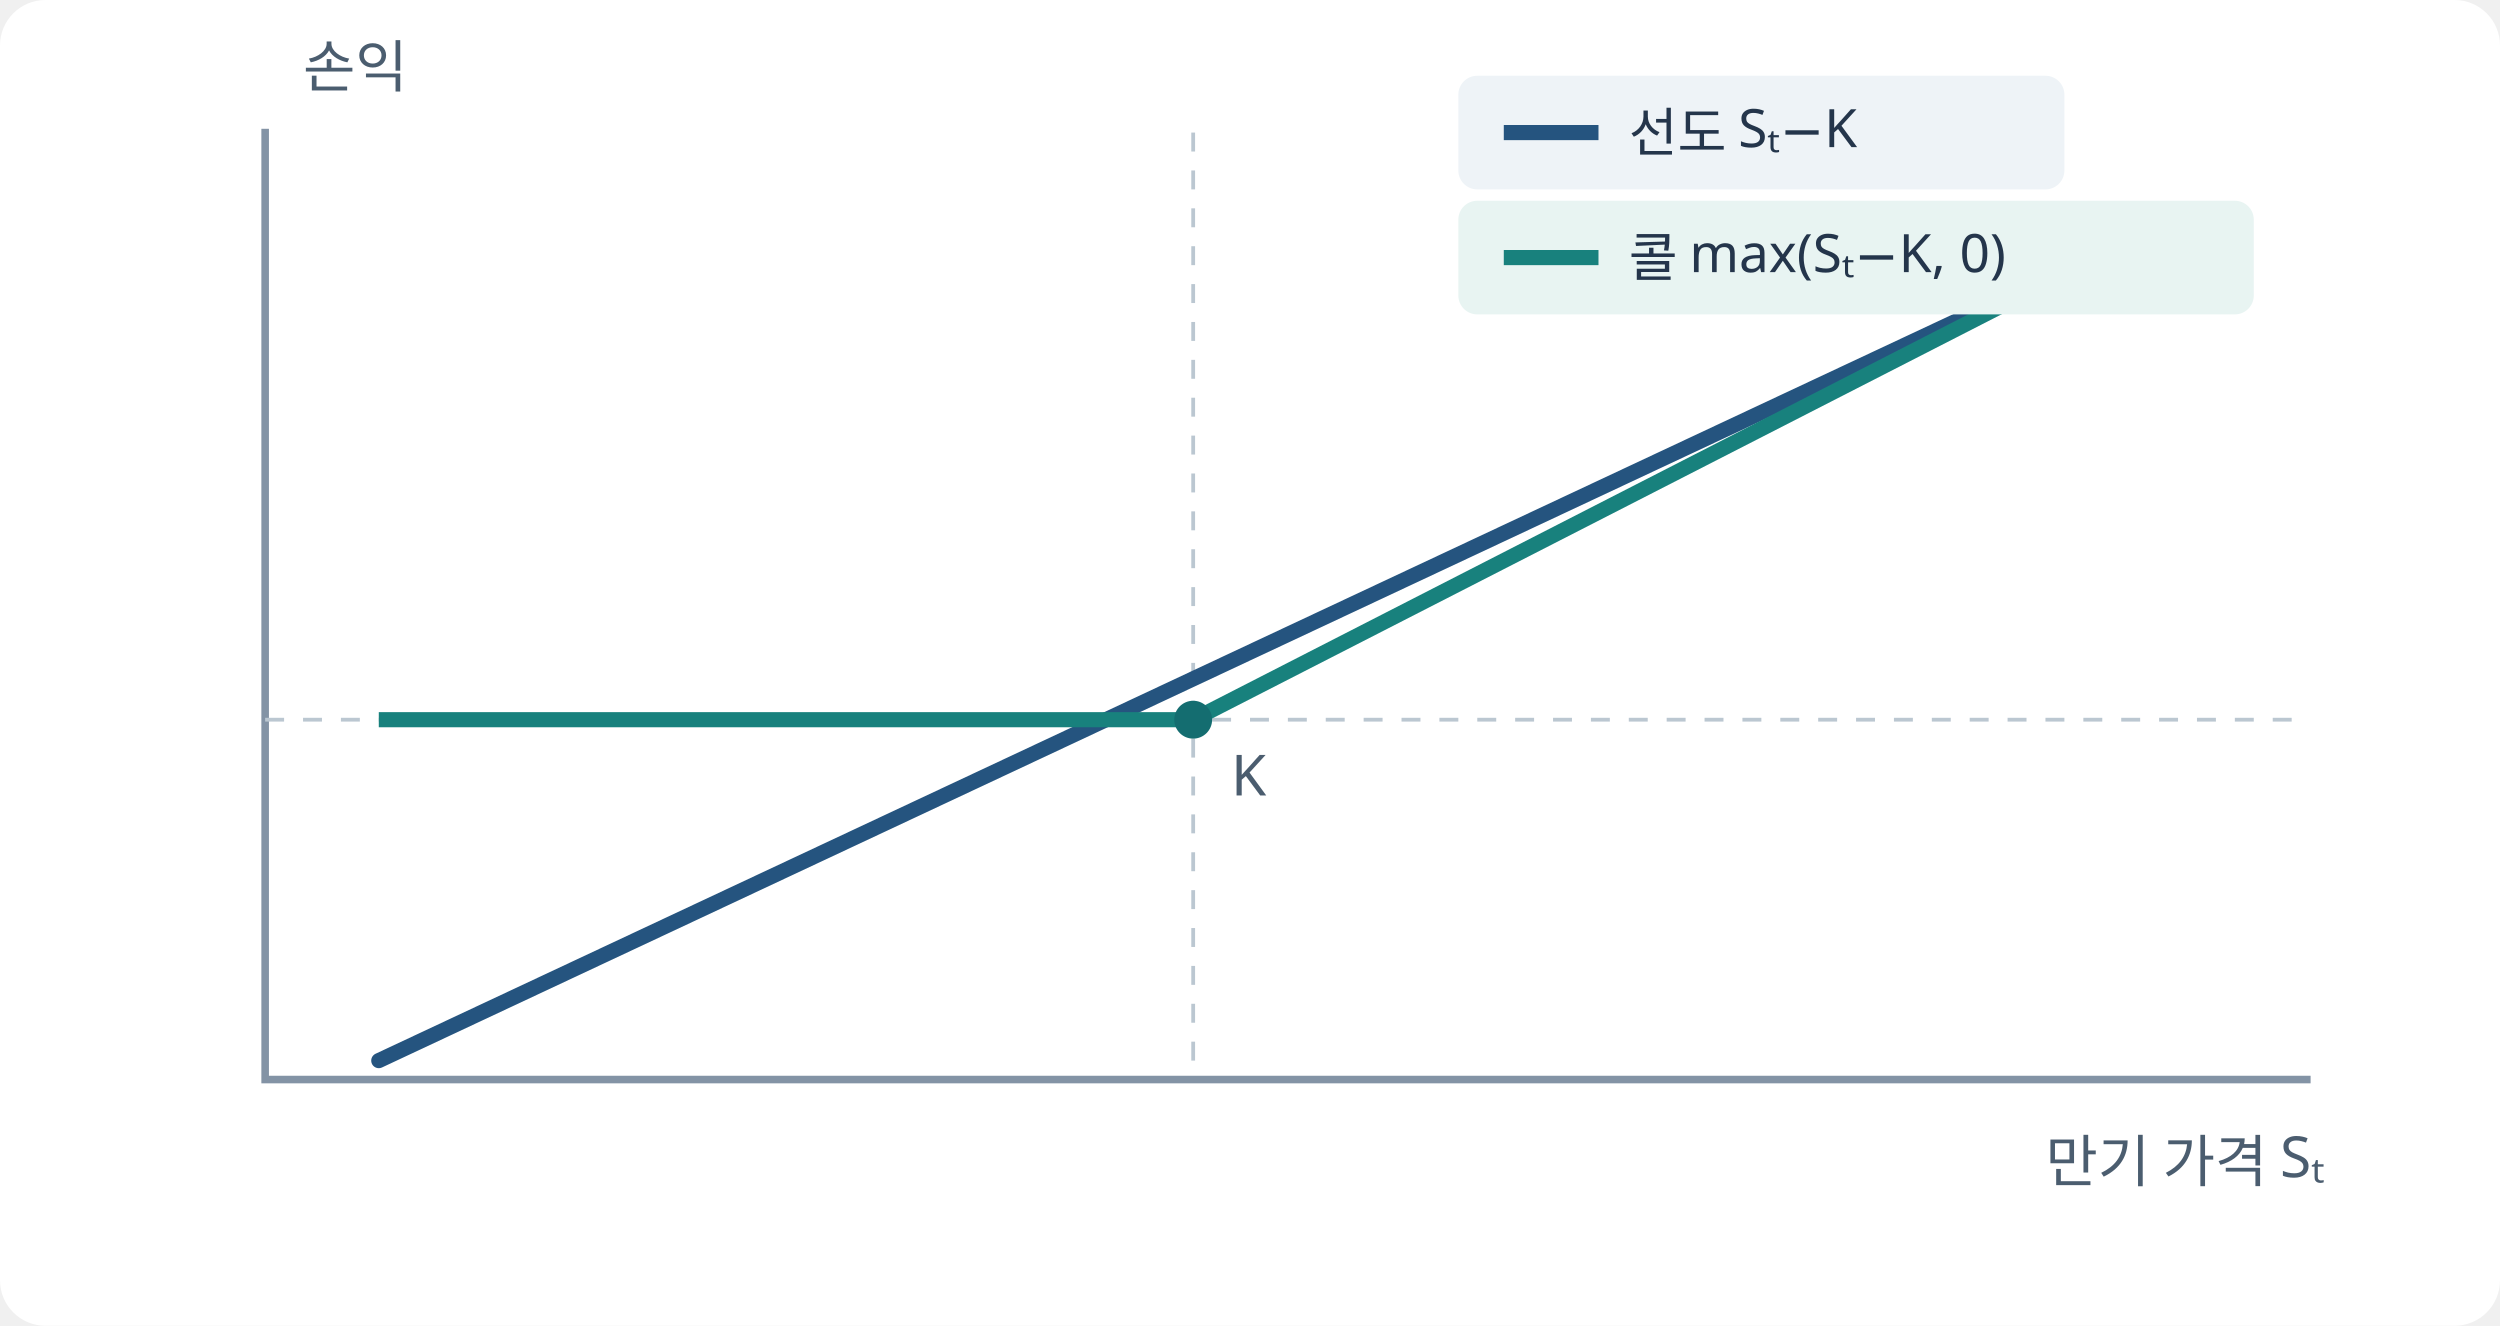
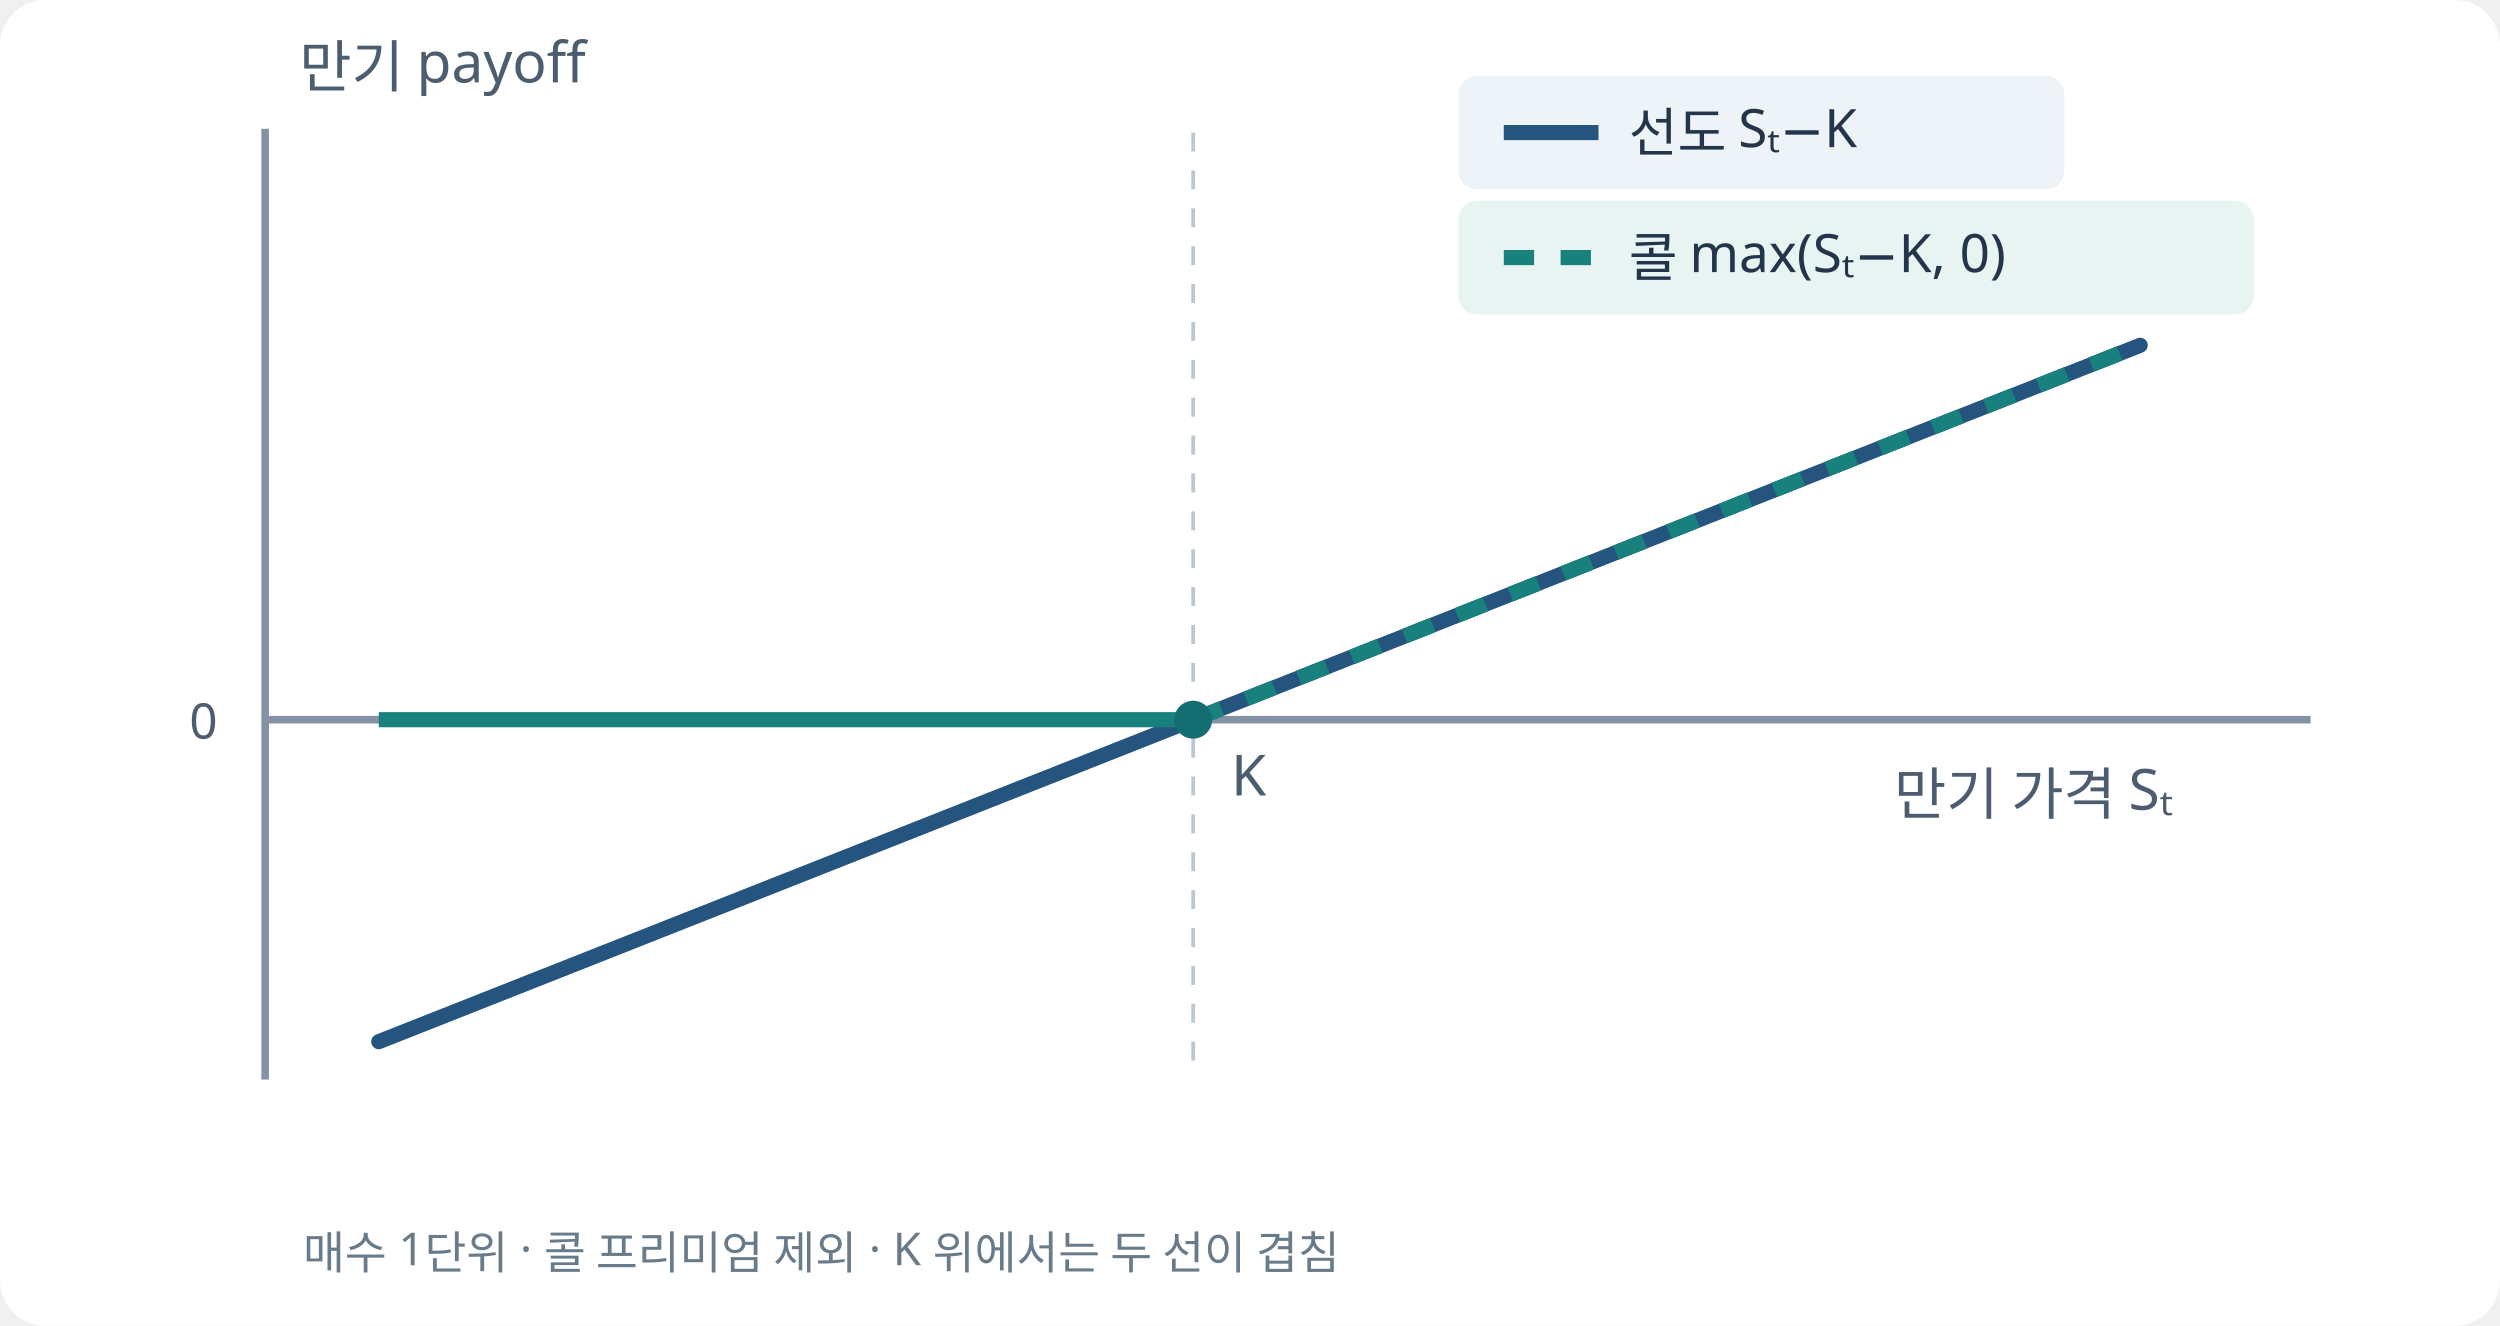
<svg xmlns="http://www.w3.org/2000/svg" viewBox="0 0 660 350" role="img" aria-labelledby="t d">
  <rect width="660" height="350" rx="12" fill="#ffffff" />
-   <path d="M70 34V285H610" fill="none" stroke="#8393a5" stroke-width="2" />
-   <path d="M70 190H610" fill="none" stroke="#bbc7d1" stroke-width="1" stroke-dasharray="5 5" />
+   <path d="M70 34V285M70 190H610" fill="none" stroke="#8393a5" stroke-width="2" />
  <path d="M315 35V285" fill="none" stroke="#bbc7d1" stroke-width="1" stroke-dasharray="5 5" />
-   <path d="M100 280L565 62" fill="none" stroke="#25547f" stroke-width="4" stroke-linecap="round" />
-   <path d="M100 190H315L565 62" fill="none" stroke="#18817d" stroke-width="4" stroke-linejoin="round" />
+   <path d="M100 275L565 91.16" fill="none" stroke="#25547f" stroke-width="4" stroke-linecap="round" />
+   <path d="M100 190H315" fill="none" stroke="#18817d" stroke-width="4" />
+   <path d="M315 190L565 91.16" fill="none" stroke="#18817d" stroke-width="4" stroke-dasharray="8 7" />
  <circle cx="315" cy="190" r="5" fill="#146d70" />
  <text x="325" y="210" font-family="sans-serif" font-size="15" fill="#4b5d6f">K</text>
-   <text x="80" y="23" font-family="sans-serif" font-size="15" fill="#4b5d6f">손익</text>
-   <text x="540" y="312" font-family="sans-serif" font-size="15" fill="#4b5d6f">만기 가격 Sₜ</text>
+   <text x="50" y="195" font-family="sans-serif" font-size="13" fill="#4b5d6f">0</text>
+   <text x="79" y="23" font-family="sans-serif" font-size="15" fill="#4b5d6f">만기 payoff</text>
+   <text x="500" y="215" font-family="sans-serif" font-size="15" fill="#4b5d6f">만기 가격 Sₜ</text>
  <rect x="385" y="20" width="160" height="30" rx="5" fill="#eef3f7" />
  <path d="M397 35h25" stroke="#25547f" stroke-width="4" />
  <text x="430" y="40" font-family="sans-serif" font-size="14" fill="#24354b">선도 Sₜ−K</text>
  <rect x="385" y="53" width="210" height="30" rx="5" fill="#e8f4f2" />
-   <path d="M397 68h25" stroke="#18817d" stroke-width="4" />
+   <path d="M397 68h25" stroke="#18817d" stroke-width="4" stroke-dasharray="8 7" />
  <text x="430" y="73" font-family="sans-serif" font-size="14" fill="#24354b">콜 max(Sₜ−K, 0)</text>
+   <text x="80" y="335" font-family="sans-serif" font-size="12" fill="#687b8b">매수 1단위 · 콜 프리미엄 제외 · K 위에서는 두 선이 겹침</text>
</svg>
